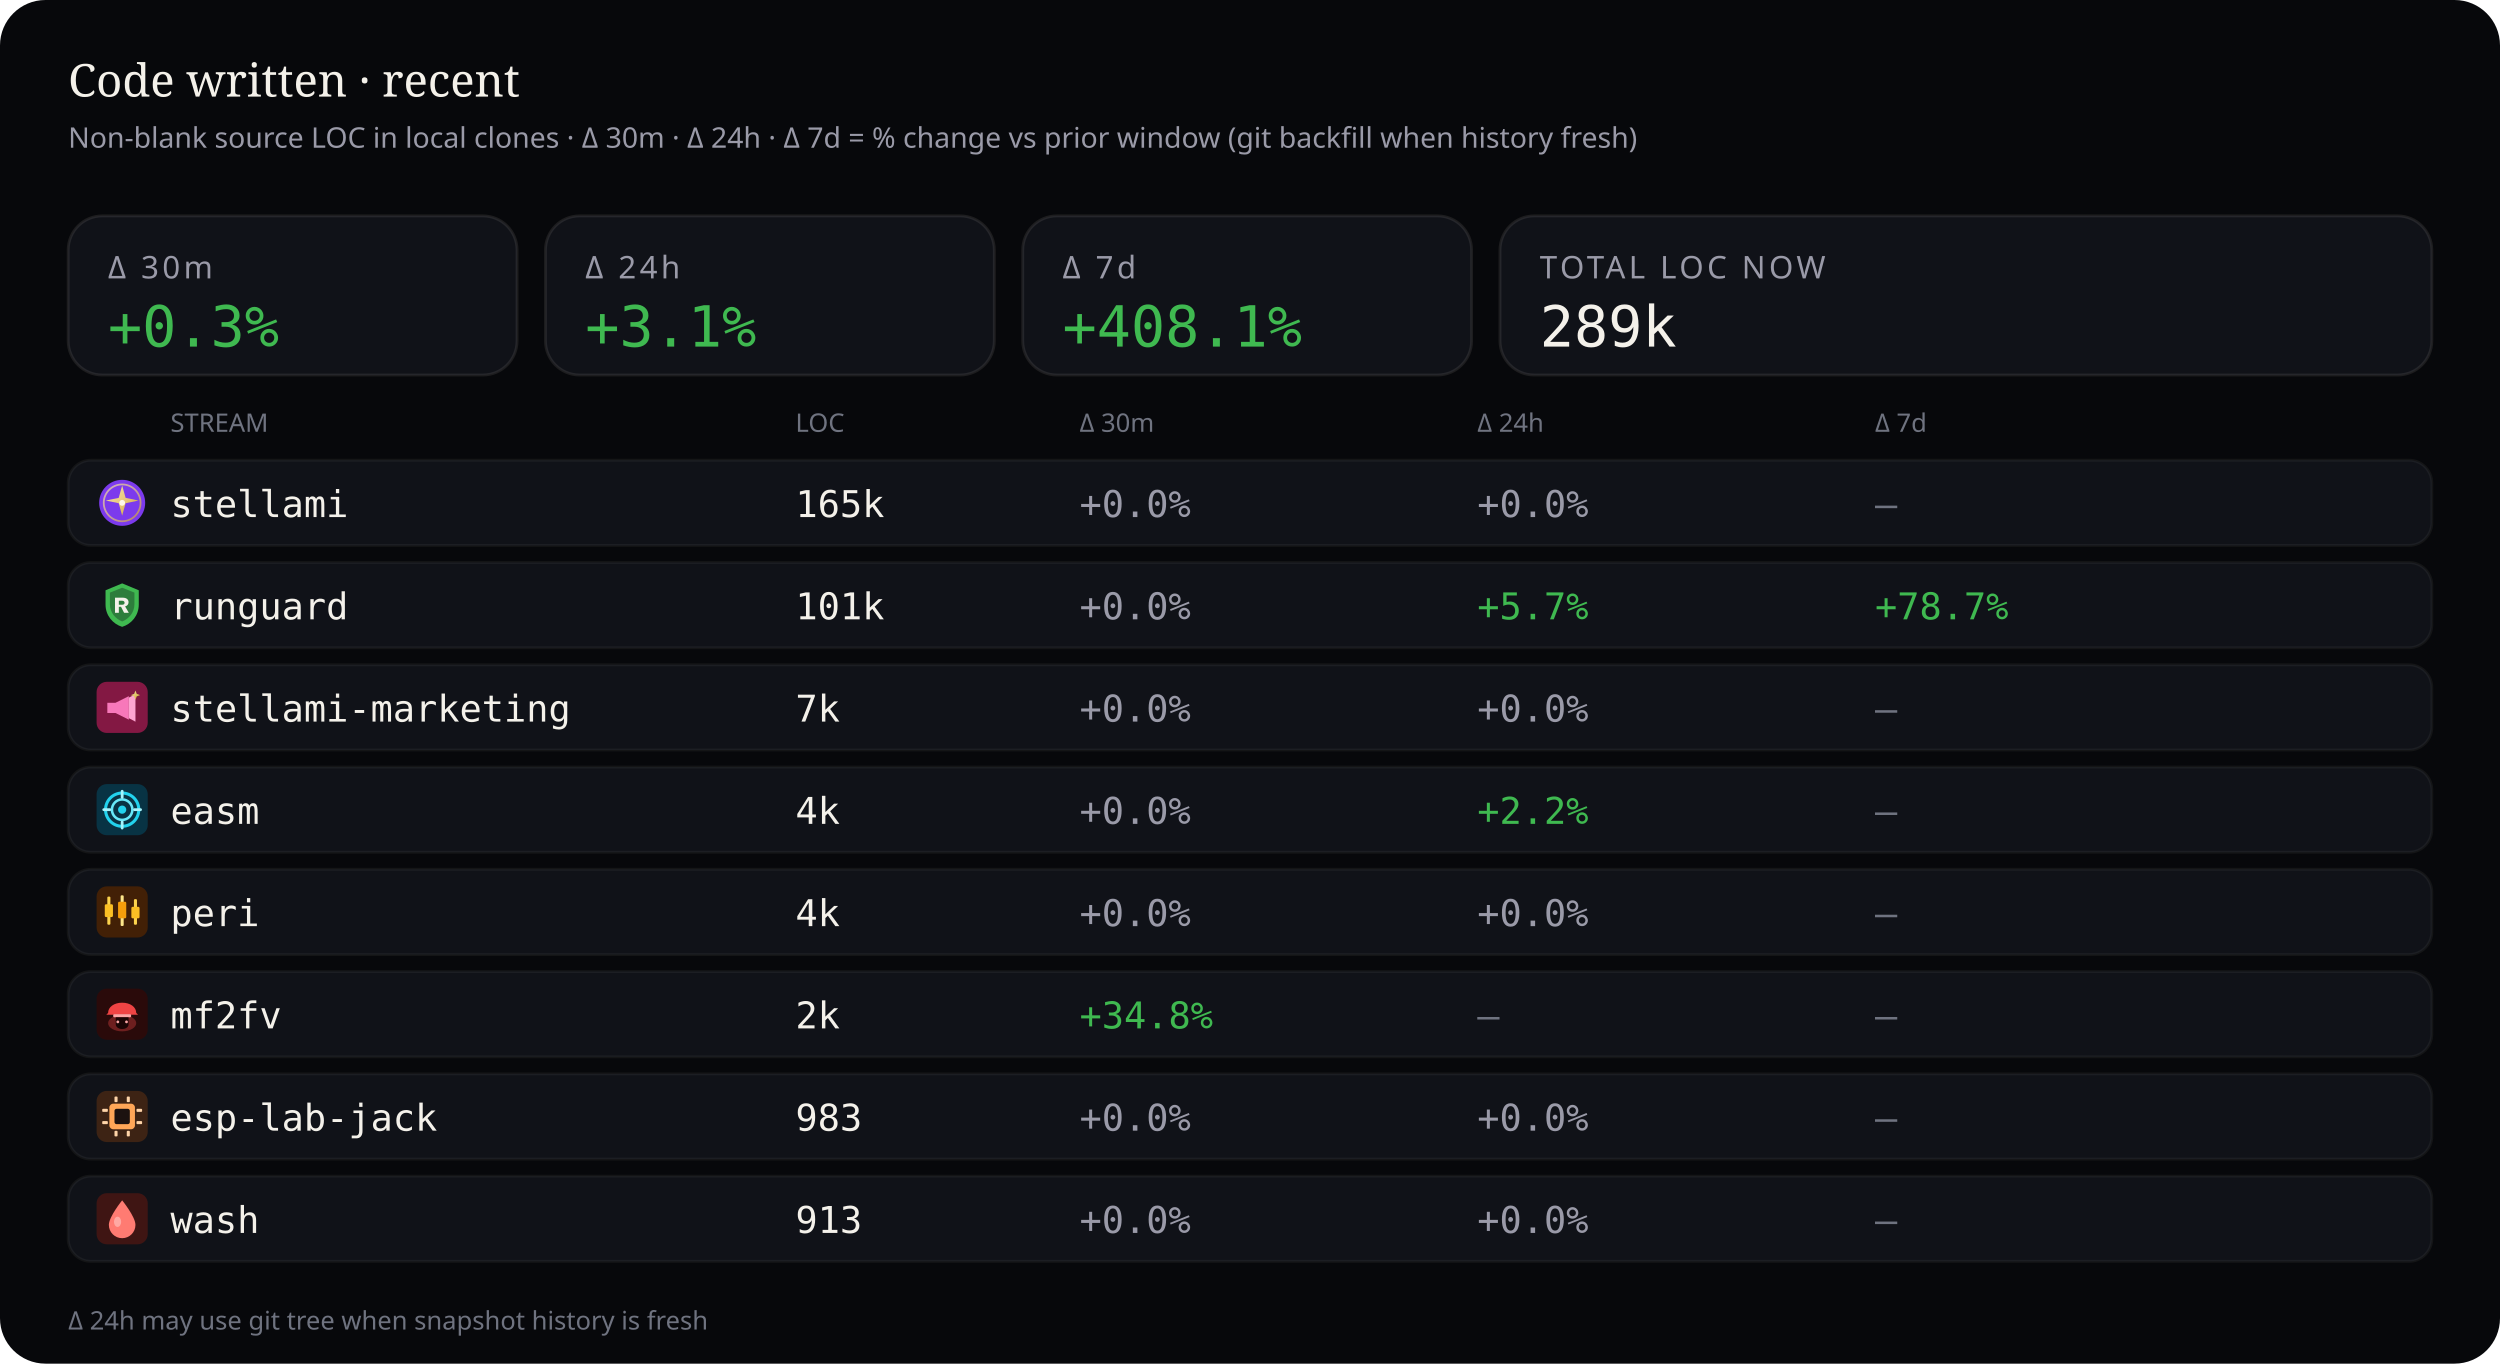
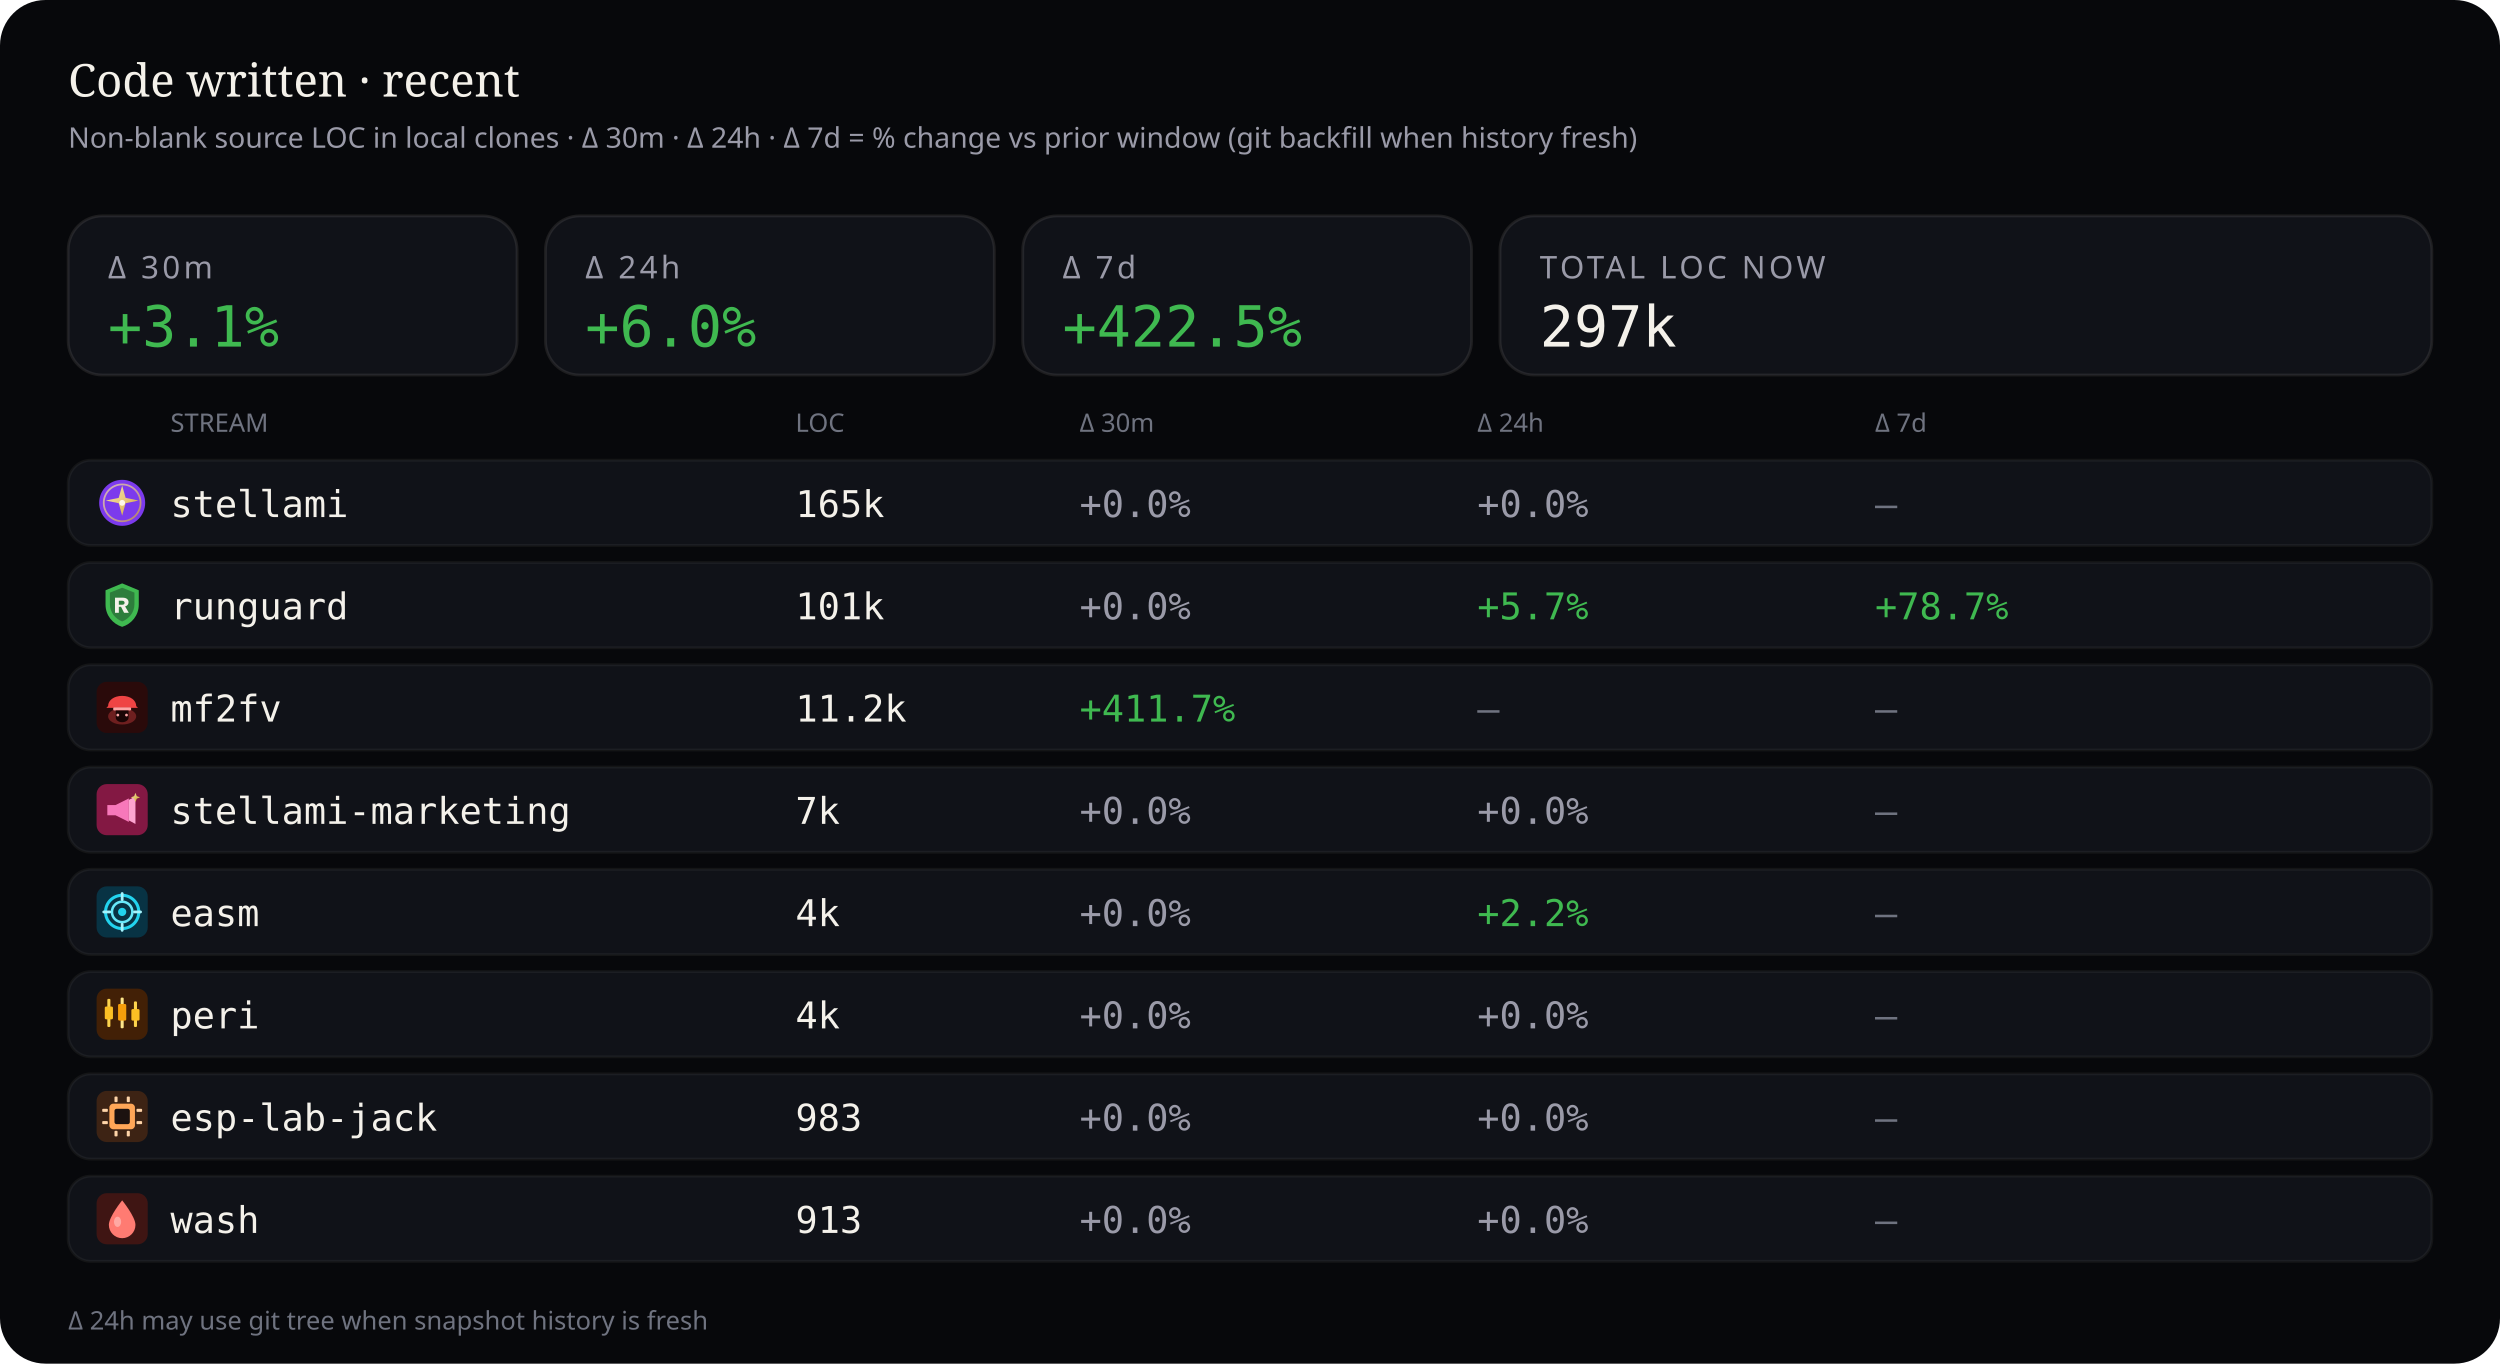
<svg xmlns="http://www.w3.org/2000/svg" viewBox="0 0 880 480" width="880" height="480" role="img" aria-label="Source code LOC deltas — 30 minutes, 24 hours, and 7 days">
  <rect width="880" height="480" rx="16" fill="#07080b" />
  <text x="24" y="34" fill="#f4f1ea" font-size="16" font-family="ui-serif, Georgia, serif">Code written · recent</text>
  <text x="24" y="52" fill="#9a9aa8" font-size="10" font-family="ui-sans-serif, system-ui, sans-serif">Non-blank source LOC in local clones · Δ 30m · Δ 24h · Δ 7d = % change vs prior window (git backfill when history fresh)</text>
  <rect x="24" y="76" width="158" height="56" rx="12" fill="#101218" stroke="rgba(232,228,214,0.10)" />
  <text x="38" y="98" fill="#9a9aa8" font-size="11" font-family="ui-sans-serif, system-ui, sans-serif" letter-spacing="1.2">Δ 30m</text>
-   <text x="38" y="122" fill="#3fb950" font-size="20" font-family="ui-monospace, SFMono-Regular, monospace">+0.3%</text>
+   <text x="38" y="122" fill="#3fb950" font-size="20" font-family="ui-monospace, SFMono-Regular, monospace">+3.1%</text>
  <rect x="192" y="76" width="158" height="56" rx="12" fill="#101218" stroke="rgba(232,228,214,0.10)" />
  <text x="206" y="98" fill="#9a9aa8" font-size="11" font-family="ui-sans-serif, system-ui, sans-serif" letter-spacing="1.2">Δ 24h</text>
-   <text x="206" y="122" fill="#3fb950" font-size="20" font-family="ui-monospace, SFMono-Regular, monospace">+3.1%</text>
+   <text x="206" y="122" fill="#3fb950" font-size="20" font-family="ui-monospace, SFMono-Regular, monospace">+6.0%</text>
  <rect x="360" y="76" width="158" height="56" rx="12" fill="#101218" stroke="rgba(232,228,214,0.10)" />
  <text x="374" y="98" fill="#9a9aa8" font-size="11" font-family="ui-sans-serif, system-ui, sans-serif" letter-spacing="1.2">Δ 7d</text>
-   <text x="374" y="122" fill="#3fb950" font-size="20" font-family="ui-monospace, SFMono-Regular, monospace">+408.1%</text>
+   <text x="374" y="122" fill="#3fb950" font-size="20" font-family="ui-monospace, SFMono-Regular, monospace">+422.5%</text>
  <rect x="528" y="76" width="328" height="56" rx="12" fill="#101218" stroke="rgba(232,228,214,0.10)" />
  <text x="542" y="98" fill="#9a9aa8" font-size="11" font-family="ui-sans-serif, system-ui, sans-serif" letter-spacing="1.2">TOTAL LOC NOW</text>
-   <text x="542" y="122" fill="#f4f1ea" font-size="20" font-family="ui-monospace, SFMono-Regular, monospace">289k</text>
+   <text x="542" y="122" fill="#f4f1ea" font-size="20" font-family="ui-monospace, SFMono-Regular, monospace">297k</text>
  <text x="60" y="152" fill="#6f7380" font-size="9" font-family="ui-sans-serif, system-ui, sans-serif">STREAM</text>
  <text x="280" y="152" fill="#6f7380" font-size="9" font-family="ui-sans-serif, system-ui, sans-serif">LOC</text>
  <text x="380" y="152" fill="#6f7380" font-size="9" font-family="ui-sans-serif, system-ui, sans-serif">Δ 30m</text>
  <text x="520" y="152" fill="#6f7380" font-size="9" font-family="ui-sans-serif, system-ui, sans-serif">Δ 24h</text>
  <text x="660" y="152" fill="#6f7380" font-size="9" font-family="ui-sans-serif, system-ui, sans-serif">Δ 7d</text>
  <rect x="24" y="162" width="832" height="30" rx="8" fill="#101218" stroke="rgba(232,228,214,0.06)" />
  <g id="stream_logo_stellami" class="stream_logo" data-stream="stellami" transform="translate(34.0,168.0) scale(0.9)" opacity="1.0">
    <defs>
      <linearGradient id="stream_logo_stellami-stellami-gold" x1="0%" y1="0%" x2="100%" y2="100%">
        <stop offset="0%" stop-color="#f5e6a8" />
        <stop offset="55%" stop-color="#e8c57a" />
        <stop offset="100%" stop-color="#c9a227" />
      </linearGradient>
    </defs>
    <circle cx="10" cy="10" r="9" fill="#7c3aed" />
    <circle cx="10" cy="10" r="7.2" fill="none" stroke="url(#stream_logo_stellami-stellami-gold)" stroke-width="0.7" opacity=".7" />
    <path fill="url(#stream_logo_stellami-stellami-gold)" d="M10 3.2 L11.35 8.05 L16.4 9.1 L11.35 10.15 L10 15 L8.65 10.15 L3.6 9.1 L8.65 8.05 Z" />
    <circle cx="10" cy="10" r="1.15" fill="#fff8e8" />
  </g>
  <use class="stream_logo" data-stream="stellami" href="#stream_logo_stellami" x="34.0" y="168.0" width="18" height="18" opacity="0" />
  <text x="60" y="182" fill="#f4f1ea" font-size="13" font-family="ui-monospace, SFMono-Regular, monospace">stellami</text>
  <text x="280" y="182" fill="#f4f1ea" font-size="13" font-family="ui-monospace, SFMono-Regular, monospace">165k</text>
  <text x="380" y="182" fill="#9a9aa8" font-size="13" font-family="ui-monospace, SFMono-Regular, monospace">+0.0%</text>
  <text x="520" y="182" fill="#9a9aa8" font-size="13" font-family="ui-monospace, SFMono-Regular, monospace">+0.0%</text>
  <text x="660" y="182" fill="#6f7380" font-size="13" font-family="ui-monospace, SFMono-Regular, monospace">—</text>
  <rect x="24" y="198" width="832" height="30" rx="8" fill="#101218" stroke="rgba(232,228,214,0.06)" />
  <g id="stream_logo_runguard" class="stream_logo" data-stream="runguard" transform="translate(34.0,204.0) scale(0.9)" opacity="1.0">
    <path fill="#3fb950" d="M10 1.5 L16.5 4.2 V9.8 C16.5 14.1 13.6 17.4 10 18.5 C6.4 17.4 3.5 14.1 3.5 9.8 V4.2 Z" />
    <path fill="#0d1117" fill-opacity=".35" d="M10 3.2 L14.8 5.1 V9.7 C14.8 12.9 12.6 15.4 10 16.4 C7.4 15.4 5.2 12.9 5.2 9.7 V5.1 Z" />
    <path fill="#f4f1ea" d="M7.2 7.1h3.1c1.35 0 2.2.7 2.2 1.75 0 .85-.5 1.45-1.35 1.65L12.6 13h-1.85l-1.2-2.35H8.7V13H7.2V7.1zm1.5 1.2v1.55h1.35c.55 0 .9-.28.9-.75s-.35-.8-.9-.8H8.7z" />
  </g>
  <use class="stream_logo" data-stream="runguard" href="#stream_logo_runguard" x="34.0" y="204.0" width="18" height="18" opacity="0" />
  <text x="60" y="218" fill="#f4f1ea" font-size="13" font-family="ui-monospace, SFMono-Regular, monospace">runguard</text>
  <text x="280" y="218" fill="#f4f1ea" font-size="13" font-family="ui-monospace, SFMono-Regular, monospace">101k</text>
  <text x="380" y="218" fill="#9a9aa8" font-size="13" font-family="ui-monospace, SFMono-Regular, monospace">+0.0%</text>
  <text x="520" y="218" fill="#3fb950" font-size="13" font-family="ui-monospace, SFMono-Regular, monospace">+5.7%</text>
  <text x="660" y="218" fill="#3fb950" font-size="13" font-family="ui-monospace, SFMono-Regular, monospace">+78.7%</text>
  <rect x="24" y="234" width="832" height="30" rx="8" fill="#101218" stroke="rgba(232,228,214,0.06)" />
-   <g id="stream_logo_stellami-marketing" class="stream_logo" data-stream="stellami-marketing" transform="translate(34.0,240.0) scale(0.9)" opacity="1.0">
+   <g id="stream_logo_mf2fv" class="stream_logo" data-stream="mf2fv" transform="translate(34.0,240.0) scale(0.9)" opacity="1.0">
+     <rect width="20" height="20" rx="4" fill="#2a0a0a" />
+     <ellipse cx="10" cy="13.5" rx="5.5" ry="3.2" fill="#ef4444" opacity=".35" />
+     <path fill="#ef4444" d="M4.5 9.5 C4.5 7.2 6.8 5.5 10 5.5 S15.5 7.2 15.5 9.5 L16.2 10.2 H3.8 Z" />
+     <rect x="6.5" y="10" width="7" height="1.2" rx="0.4" fill="#fca5a5" />
+     <path fill="#1a0505" d="M7.5 11.2 h5 v2.8 c0 1-1.1 1.8-2.5 1.8 s-2.5-.8-2.5-1.8 v-2.8z" />
+     <circle cx="8.3" cy="13" r="0.55" fill="#fca5a5" />
+     <circle cx="11.7" cy="13" r="0.55" fill="#fca5a5" />
+   </g>
+   <use class="stream_logo" data-stream="mf2fv" href="#stream_logo_mf2fv" x="34.0" y="240.0" width="18" height="18" opacity="0" />
+   <text x="60" y="254" fill="#f4f1ea" font-size="13" font-family="ui-monospace, SFMono-Regular, monospace">mf2fv</text>
+   <text x="280" y="254" fill="#f4f1ea" font-size="13" font-family="ui-monospace, SFMono-Regular, monospace">11.2k</text>
+   <text x="380" y="254" fill="#3fb950" font-size="13" font-family="ui-monospace, SFMono-Regular, monospace">+411.7%</text>
+   <text x="520" y="254" fill="#6f7380" font-size="13" font-family="ui-monospace, SFMono-Regular, monospace">—</text>
+   <text x="660" y="254" fill="#6f7380" font-size="13" font-family="ui-monospace, SFMono-Regular, monospace">—</text>
+   <rect x="24" y="270" width="832" height="30" rx="8" fill="#101218" stroke="rgba(232,228,214,0.06)" />
+   <g id="stream_logo_stellami-marketing" class="stream_logo" data-stream="stellami-marketing" transform="translate(34.0,276.0) scale(0.9)" opacity="1.0">
    <defs>
      <linearGradient id="stream_logo_stellami-marketing-smkt-gold" x1="0%" y1="0%" x2="100%" y2="100%">
        <stop offset="0%" stop-color="#f5e6a8" />
        <stop offset="100%" stop-color="#c9a227" />
      </linearGradient>
    </defs>
    <rect width="20" height="20" rx="4" fill="#831843" />
    <path fill="#f778ba" d="M4.2 8.2h3.2l5.2-2.6v9.2l-5.2-2.6H4.2z" />
    <path fill="#fda4d0" d="M12.6 6.2l2.6-1.4v10.8l-2.6-1.4z" />
    <path fill="url(#stream_logo_stellami-marketing-smkt-gold)" d="M15.2 3.4 L15.7 4.7 L17 5.2 L15.7 5.7 L15.2 7 L14.7 5.7 L13.4 5.2 L14.7 4.7 Z" />
  </g>
-   <use class="stream_logo" data-stream="stellami-marketing" href="#stream_logo_stellami-marketing" x="34.0" y="240.0" width="18" height="18" opacity="0" />
-   <text x="60" y="254" fill="#f4f1ea" font-size="13" font-family="ui-monospace, SFMono-Regular, monospace">stellami-marketing</text>
-   <text x="280" y="254" fill="#f4f1ea" font-size="13" font-family="ui-monospace, SFMono-Regular, monospace">7k</text>
-   <text x="380" y="254" fill="#9a9aa8" font-size="13" font-family="ui-monospace, SFMono-Regular, monospace">+0.0%</text>
-   <text x="520" y="254" fill="#9a9aa8" font-size="13" font-family="ui-monospace, SFMono-Regular, monospace">+0.0%</text>
-   <text x="660" y="254" fill="#6f7380" font-size="13" font-family="ui-monospace, SFMono-Regular, monospace">—</text>
-   <rect x="24" y="270" width="832" height="30" rx="8" fill="#101218" stroke="rgba(232,228,214,0.06)" />
-   <g id="stream_logo_easm" class="stream_logo" data-stream="easm" transform="translate(34.0,276.0) scale(0.9)" opacity="1.0">
+   <use class="stream_logo" data-stream="stellami-marketing" href="#stream_logo_stellami-marketing" x="34.0" y="276.0" width="18" height="18" opacity="0" />
+   <text x="60" y="290" fill="#f4f1ea" font-size="13" font-family="ui-monospace, SFMono-Regular, monospace">stellami-marketing</text>
+   <text x="280" y="290" fill="#f4f1ea" font-size="13" font-family="ui-monospace, SFMono-Regular, monospace">7k</text>
+   <text x="380" y="290" fill="#9a9aa8" font-size="13" font-family="ui-monospace, SFMono-Regular, monospace">+0.0%</text>
+   <text x="520" y="290" fill="#9a9aa8" font-size="13" font-family="ui-monospace, SFMono-Regular, monospace">+0.0%</text>
+   <text x="660" y="290" fill="#6f7380" font-size="13" font-family="ui-monospace, SFMono-Regular, monospace">—</text>
+   <rect x="24" y="306" width="832" height="30" rx="8" fill="#101218" stroke="rgba(232,228,214,0.06)" />
+   <g id="stream_logo_easm" class="stream_logo" data-stream="easm" transform="translate(34.0,312.0) scale(0.9)" opacity="1.0">
    <rect width="20" height="20" rx="4" fill="#083344" />
    <circle cx="10" cy="10" r="6.5" fill="none" stroke="#22d3ee" stroke-width="1.2" />
    <circle cx="10" cy="10" r="4" fill="none" stroke="#67e8f9" stroke-width="1" />
    <circle cx="10" cy="10" r="1.6" fill="#22d3ee" />
    <path d="M10 2.8 V5.2 M10 14.8 V17.2 M2.8 10 H5.2 M14.8 10 H17.2" stroke="#a5f3fc" stroke-width="1.1" stroke-linecap="round" />
  </g>
-   <use class="stream_logo" data-stream="easm" href="#stream_logo_easm" x="34.0" y="276.0" width="18" height="18" opacity="0" />
-   <text x="60" y="290" fill="#f4f1ea" font-size="13" font-family="ui-monospace, SFMono-Regular, monospace">easm</text>
-   <text x="280" y="290" fill="#f4f1ea" font-size="13" font-family="ui-monospace, SFMono-Regular, monospace">4k</text>
-   <text x="380" y="290" fill="#9a9aa8" font-size="13" font-family="ui-monospace, SFMono-Regular, monospace">+0.0%</text>
-   <text x="520" y="290" fill="#3fb950" font-size="13" font-family="ui-monospace, SFMono-Regular, monospace">+2.2%</text>
-   <text x="660" y="290" fill="#6f7380" font-size="13" font-family="ui-monospace, SFMono-Regular, monospace">—</text>
-   <rect x="24" y="306" width="832" height="30" rx="8" fill="#101218" stroke="rgba(232,228,214,0.06)" />
-   <g id="stream_logo_peri" class="stream_logo" data-stream="peri" transform="translate(34.0,312.0) scale(0.9)" opacity="1.0">
+   <use class="stream_logo" data-stream="easm" href="#stream_logo_easm" x="34.0" y="312.0" width="18" height="18" opacity="0" />
+   <text x="60" y="326" fill="#f4f1ea" font-size="13" font-family="ui-monospace, SFMono-Regular, monospace">easm</text>
+   <text x="280" y="326" fill="#f4f1ea" font-size="13" font-family="ui-monospace, SFMono-Regular, monospace">4k</text>
+   <text x="380" y="326" fill="#9a9aa8" font-size="13" font-family="ui-monospace, SFMono-Regular, monospace">+0.0%</text>
+   <text x="520" y="326" fill="#3fb950" font-size="13" font-family="ui-monospace, SFMono-Regular, monospace">+2.2%</text>
+   <text x="660" y="326" fill="#6f7380" font-size="13" font-family="ui-monospace, SFMono-Regular, monospace">—</text>
+   <rect x="24" y="342" width="832" height="30" rx="8" fill="#101218" stroke="rgba(232,228,214,0.06)" />
+   <g id="stream_logo_peri" class="stream_logo" data-stream="peri" transform="translate(34.0,348.0) scale(0.9)" opacity="1.0">
    <rect width="20" height="20" rx="4" fill="#422006" />
    <rect x="4.2" y="4" width="1.2" height="11" rx="0.4" fill="#fcd34d" />
    <rect x="3.2" y="7" width="3.2" height="5" rx="0.5" fill="#fbbf24" />
    <rect x="9.4" y="3.5" width="1.2" height="12" rx="0.4" fill="#fde68a" />
    <rect x="8.4" y="6" width="3.2" height="6.5" rx="0.5" fill="#f59e0b" />
    <rect x="14.6" y="5" width="1.2" height="10" rx="0.4" fill="#fcd34d" />
    <rect x="13.6" y="8" width="3.2" height="4.5" rx="0.5" fill="#fbbf24" />
  </g>
-   <use class="stream_logo" data-stream="peri" href="#stream_logo_peri" x="34.0" y="312.0" width="18" height="18" opacity="0" />
-   <text x="60" y="326" fill="#f4f1ea" font-size="13" font-family="ui-monospace, SFMono-Regular, monospace">peri</text>
-   <text x="280" y="326" fill="#f4f1ea" font-size="13" font-family="ui-monospace, SFMono-Regular, monospace">4k</text>
-   <text x="380" y="326" fill="#9a9aa8" font-size="13" font-family="ui-monospace, SFMono-Regular, monospace">+0.0%</text>
-   <text x="520" y="326" fill="#9a9aa8" font-size="13" font-family="ui-monospace, SFMono-Regular, monospace">+0.0%</text>
-   <text x="660" y="326" fill="#6f7380" font-size="13" font-family="ui-monospace, SFMono-Regular, monospace">—</text>
-   <rect x="24" y="342" width="832" height="30" rx="8" fill="#101218" stroke="rgba(232,228,214,0.06)" />
-   <g id="stream_logo_mf2fv" class="stream_logo" data-stream="mf2fv" transform="translate(34.0,348.0) scale(0.9)" opacity="1.0">
-     <rect width="20" height="20" rx="4" fill="#2a0a0a" />
-     <ellipse cx="10" cy="13.5" rx="5.5" ry="3.2" fill="#ef4444" opacity=".35" />
-     <path fill="#ef4444" d="M4.5 9.5 C4.5 7.2 6.8 5.5 10 5.5 S15.5 7.2 15.5 9.5 L16.2 10.2 H3.8 Z" />
-     <rect x="6.5" y="10" width="7" height="1.2" rx="0.4" fill="#fca5a5" />
-     <path fill="#1a0505" d="M7.5 11.2 h5 v2.8 c0 1-1.1 1.8-2.5 1.8 s-2.5-.8-2.5-1.8 v-2.8z" />
-     <circle cx="8.3" cy="13" r="0.55" fill="#fca5a5" />
-     <circle cx="11.7" cy="13" r="0.55" fill="#fca5a5" />
-   </g>
-   <use class="stream_logo" data-stream="mf2fv" href="#stream_logo_mf2fv" x="34.0" y="348.0" width="18" height="18" opacity="0" />
-   <text x="60" y="362" fill="#f4f1ea" font-size="13" font-family="ui-monospace, SFMono-Regular, monospace">mf2fv</text>
-   <text x="280" y="362" fill="#f4f1ea" font-size="13" font-family="ui-monospace, SFMono-Regular, monospace">2k</text>
-   <text x="380" y="362" fill="#3fb950" font-size="13" font-family="ui-monospace, SFMono-Regular, monospace">+34.8%</text>
-   <text x="520" y="362" fill="#6f7380" font-size="13" font-family="ui-monospace, SFMono-Regular, monospace">—</text>
+   <use class="stream_logo" data-stream="peri" href="#stream_logo_peri" x="34.0" y="348.0" width="18" height="18" opacity="0" />
+   <text x="60" y="362" fill="#f4f1ea" font-size="13" font-family="ui-monospace, SFMono-Regular, monospace">peri</text>
+   <text x="280" y="362" fill="#f4f1ea" font-size="13" font-family="ui-monospace, SFMono-Regular, monospace">4k</text>
+   <text x="380" y="362" fill="#9a9aa8" font-size="13" font-family="ui-monospace, SFMono-Regular, monospace">+0.0%</text>
+   <text x="520" y="362" fill="#9a9aa8" font-size="13" font-family="ui-monospace, SFMono-Regular, monospace">+0.0%</text>
  <text x="660" y="362" fill="#6f7380" font-size="13" font-family="ui-monospace, SFMono-Regular, monospace">—</text>
  <rect x="24" y="378" width="832" height="30" rx="8" fill="#101218" stroke="rgba(232,228,214,0.06)" />
  <g id="stream_logo_esp-lab-jack" class="stream_logo" data-stream="esp-lab-jack" transform="translate(34.0,384.0) scale(0.9)" opacity="1.0">
    <rect width="20" height="20" rx="4" fill="#3d2314" />
    <rect x="5" y="5" width="10" height="10" rx="1.5" fill="#ffa657" />
    <rect x="7" y="7" width="6" height="6" rx="0.8" fill="#1c1210" />
    <rect x="2.2" y="7" width="2.2" height="1.2" rx="0.3" fill="#ffd4a8" />
    <rect x="2.2" y="11.8" width="2.2" height="1.2" rx="0.3" fill="#ffd4a8" />
    <rect x="15.6" y="7" width="2.2" height="1.2" rx="0.3" fill="#ffd4a8" />
    <rect x="15.6" y="11.8" width="2.2" height="1.2" rx="0.3" fill="#ffd4a8" />
    <rect x="7" y="2.2" width="1.2" height="2.2" rx="0.3" fill="#ffd4a8" />
    <rect x="11.8" y="2.2" width="1.2" height="2.2" rx="0.3" fill="#ffd4a8" />
    <rect x="7" y="15.6" width="1.2" height="2.2" rx="0.3" fill="#ffd4a8" />
    <rect x="11.8" y="15.6" width="1.2" height="2.2" rx="0.3" fill="#ffd4a8" />
  </g>
  <use class="stream_logo" data-stream="esp-lab-jack" href="#stream_logo_esp-lab-jack" x="34.0" y="384.0" width="18" height="18" opacity="0" />
  <text x="60" y="398" fill="#f4f1ea" font-size="13" font-family="ui-monospace, SFMono-Regular, monospace">esp-lab-jack</text>
  <text x="280" y="398" fill="#f4f1ea" font-size="13" font-family="ui-monospace, SFMono-Regular, monospace">983</text>
  <text x="380" y="398" fill="#9a9aa8" font-size="13" font-family="ui-monospace, SFMono-Regular, monospace">+0.0%</text>
  <text x="520" y="398" fill="#9a9aa8" font-size="13" font-family="ui-monospace, SFMono-Regular, monospace">+0.0%</text>
  <text x="660" y="398" fill="#6f7380" font-size="13" font-family="ui-monospace, SFMono-Regular, monospace">—</text>
  <rect x="24" y="414" width="832" height="30" rx="8" fill="#101218" stroke="rgba(232,228,214,0.06)" />
  <g id="stream_logo_wash" class="stream_logo" data-stream="wash" transform="translate(34.0,420.0) scale(0.9)" opacity="1.0">
    <rect width="20" height="20" rx="4" fill="#3f1513" />
    <path fill="#ff7b72" d="M10 2.8 C10 2.8 15.2 9.2 15.2 12.4 A5.2 5.2 0 0 1 4.8 12.4 C4.8 9.2 10 2.8 10 2.8 Z" />
    <ellipse cx="8.2" cy="11.2" rx="1.4" ry="2" fill="#ffd0cc" opacity=".55" />
  </g>
  <use class="stream_logo" data-stream="wash" href="#stream_logo_wash" x="34.0" y="420.0" width="18" height="18" opacity="0" />
  <text x="60" y="434" fill="#f4f1ea" font-size="13" font-family="ui-monospace, SFMono-Regular, monospace">wash</text>
  <text x="280" y="434" fill="#f4f1ea" font-size="13" font-family="ui-monospace, SFMono-Regular, monospace">913</text>
  <text x="380" y="434" fill="#9a9aa8" font-size="13" font-family="ui-monospace, SFMono-Regular, monospace">+0.0%</text>
  <text x="520" y="434" fill="#9a9aa8" font-size="13" font-family="ui-monospace, SFMono-Regular, monospace">+0.0%</text>
  <text x="660" y="434" fill="#6f7380" font-size="13" font-family="ui-monospace, SFMono-Regular, monospace">—</text>
  <text x="24" y="468" fill="#6f7380" font-size="9" font-family="ui-sans-serif, system-ui, sans-serif">Δ 24h may use git tree when snapshot history is fresh</text>
</svg>
